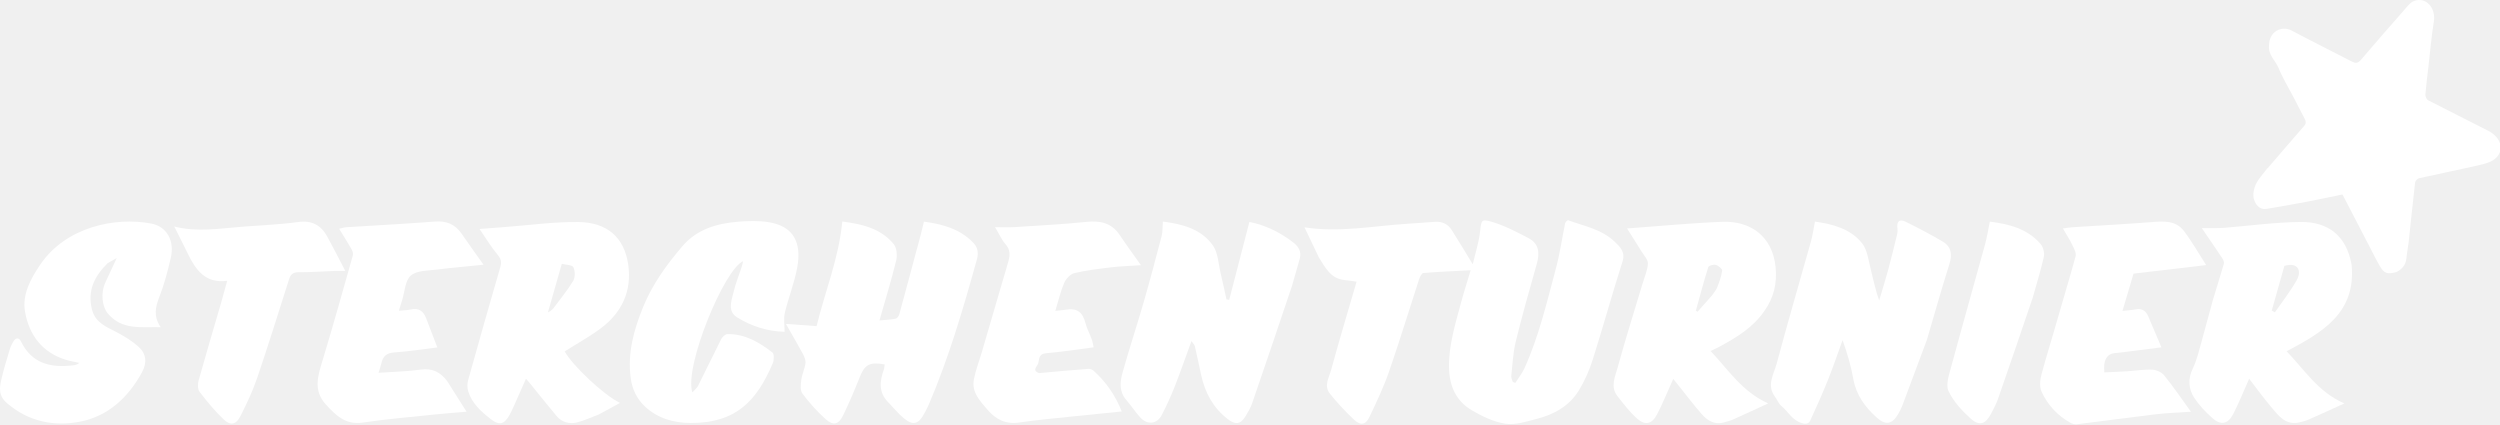
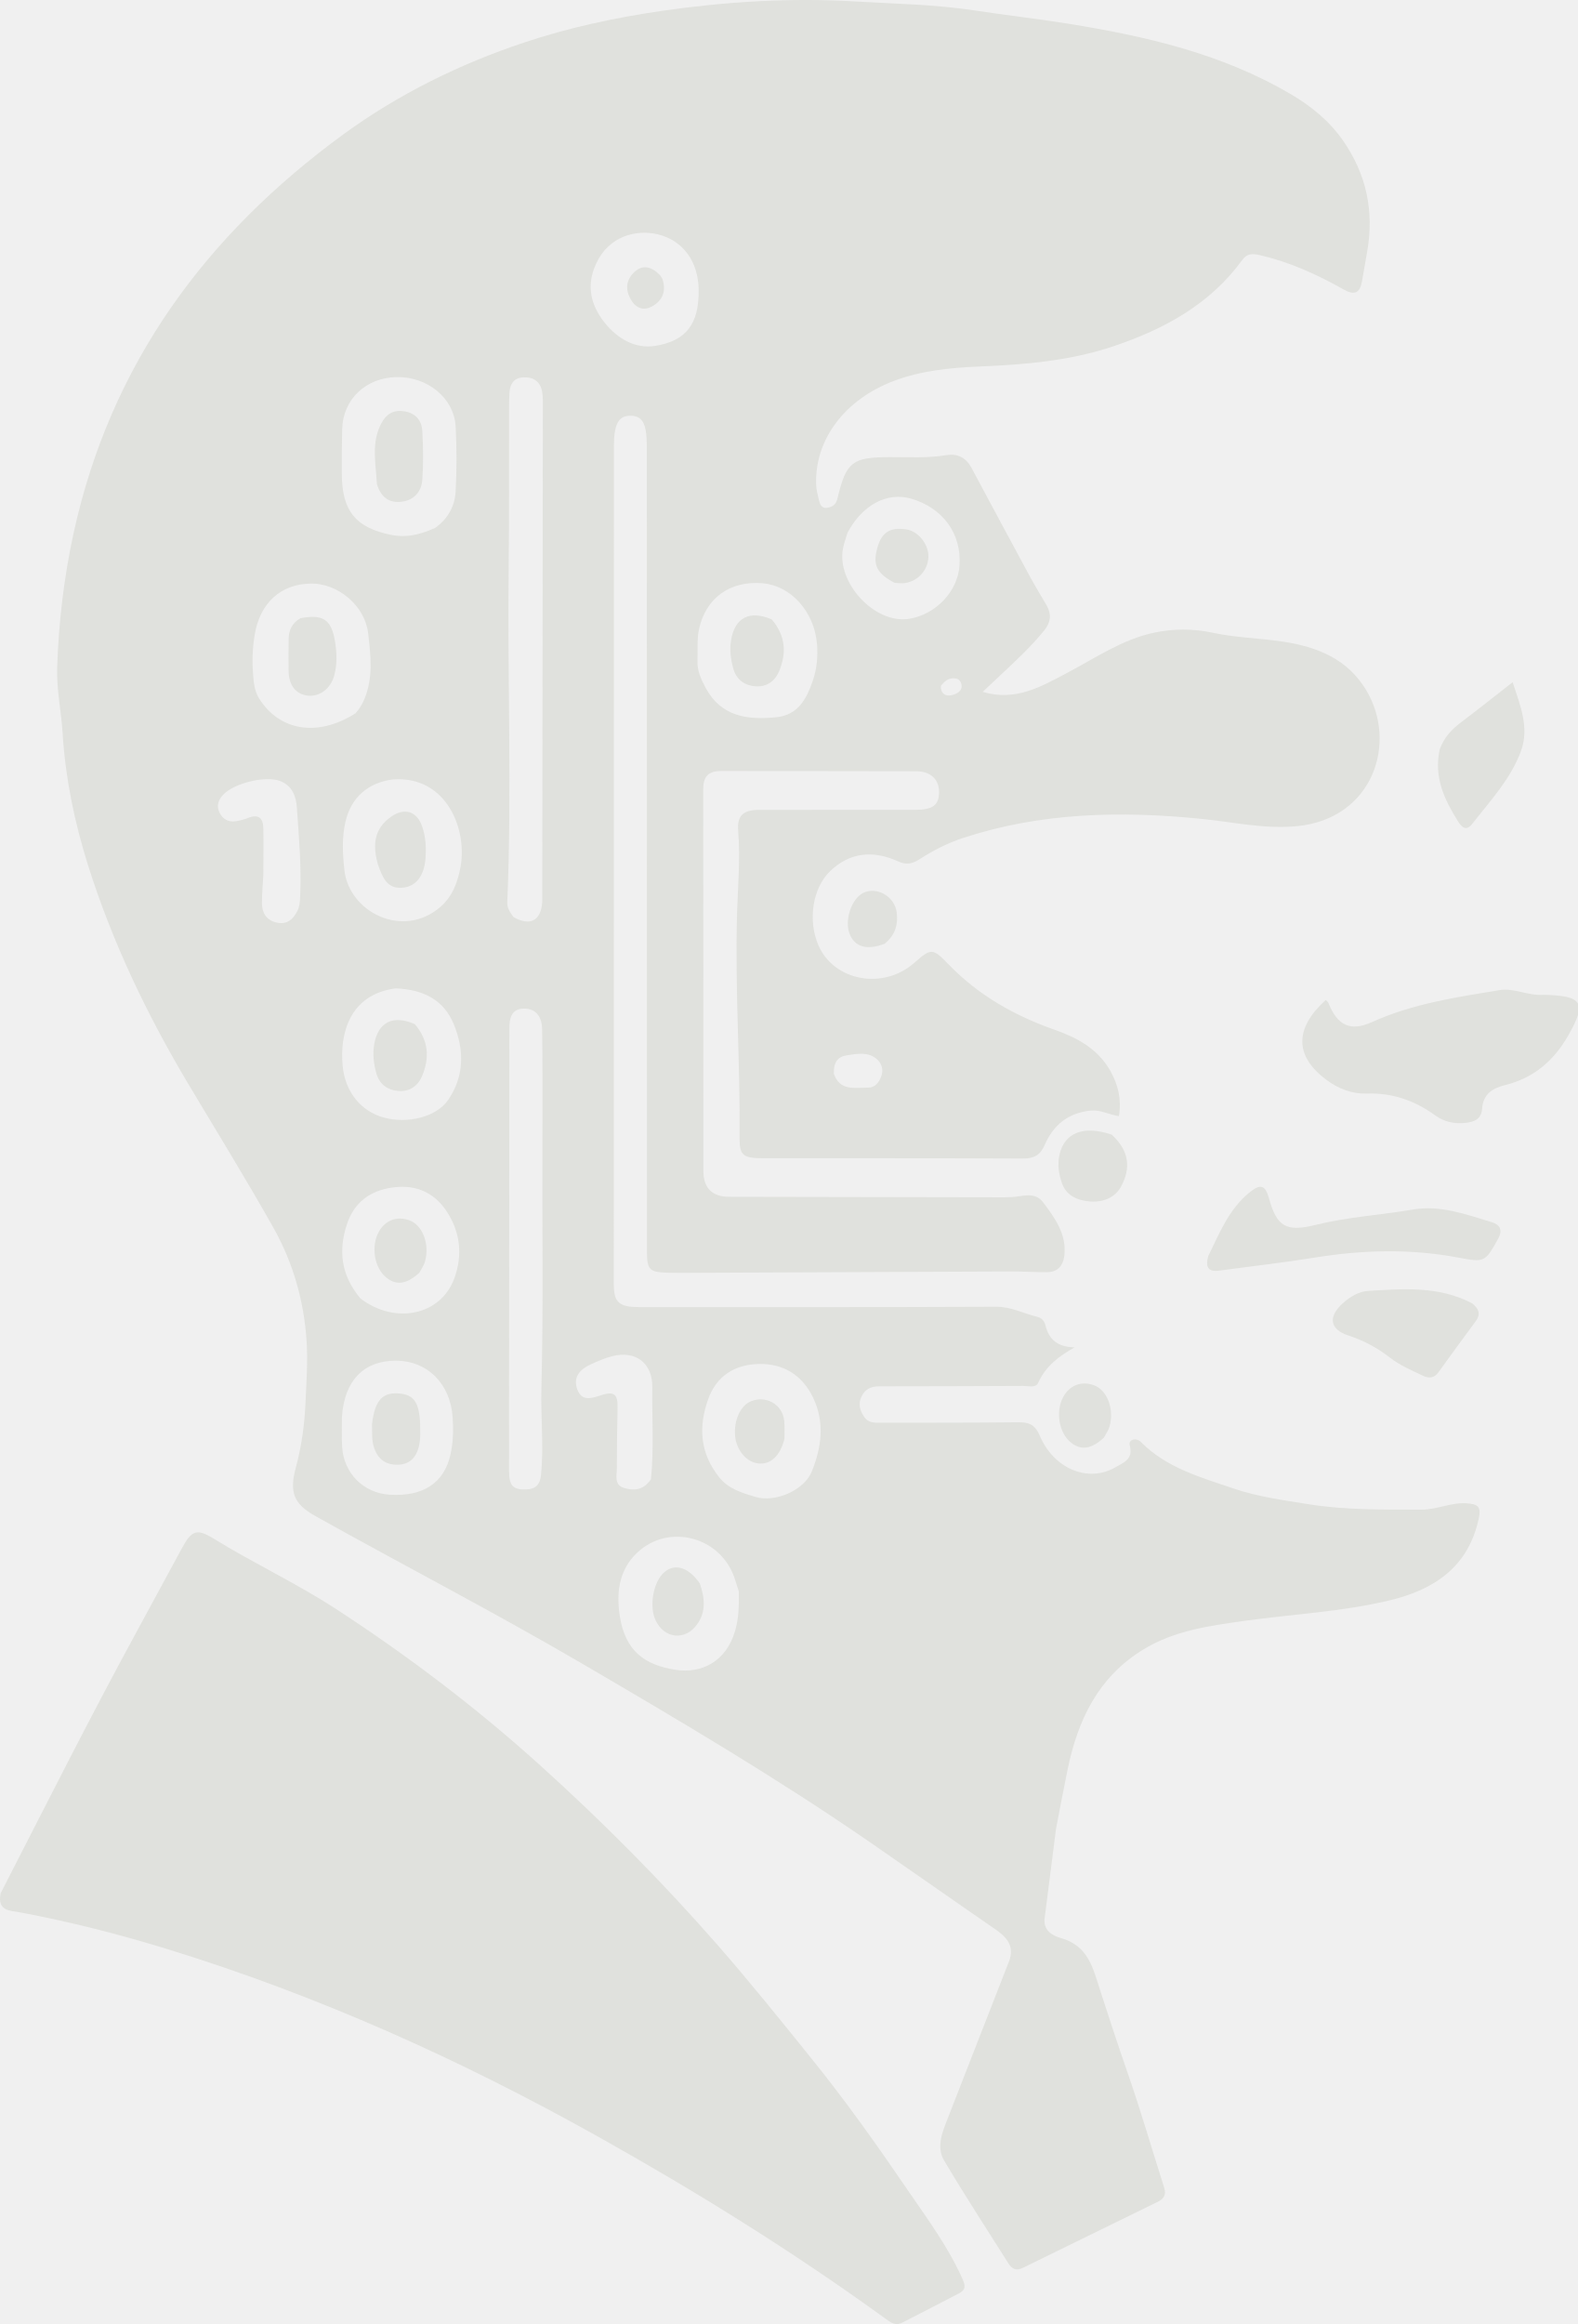
- <svg xmlns="http://www.w3.org/2000/svg" width="1515" height="257" version="1.1" enable-background="new 0 0 1920 1080" xml:space="preserve">
+ <svg xmlns="http://www.w3.org/2000/svg" width="546" height="804" xml:space="preserve" enable-background="new 0 0 1024 1024" version="1.1">
  <g>
-     <g id="svg_1">
-       <path fill="#ffffff" d="m1375.034,27.563c0.008,-8.647 7.785,-12.221 13.795,-9.012c12.005,6.408 24.198,12.395 36.26,18.679c2.251,1.172 3.757,1.265 5.637,-0.954c8.538,-10.072 17.227,-19.994 25.942,-29.886c1.909,-2.167 3.861,-4.899 6.283,-5.804c7.187,-2.683 13.282,4.253 11.96,12.44c-1.468,9.094 -2.24,18.322 -3.303,27.493c-0.647,5.576 -1.384,11.144 -1.816,16.74c-0.088,1.136 0.728,3.027 1.601,3.479c12.102,6.265 24.318,12.266 36.438,18.489c7.632,3.918 9.944,11.33 4.855,16.381c-2.259,2.242 -5.767,3.392 -8.888,4.117c-12.592,2.927 -25.263,5.45 -37.874,8.285c-0.945,0.212 -2.254,1.621 -2.371,2.616c-1.403,11.959 -2.587,23.948 -3.89,35.921c-0.361,3.314 -1.06,6.587 -1.364,9.905c-0.367,4.005 -2.436,6.509 -6.045,8.418c-5.665,1.461 -7.447,0.882 -10.098,-3.654c-2.18,-3.731 -4.082,-7.656 -6.085,-11.51c-5.369,-10.332 -10.726,-20.671 -16.527,-31.854c-7.041,1.437 -14.509,3.04 -22.005,4.468c-8.002,1.524 -16.02,2.958 -24.052,4.278c-4.153,0.682 -6.642,-2.59 -7.631,-5.957c-0.768,-2.616 -0.069,-6.348 1.157,-8.913c1.671,-3.498 4.462,-6.359 6.772,-9.493c0,0 0.258,-0.146 0.517,-0.414c7.458,-8.64 14.613,-17.059 21.893,-25.347c1.543,-1.757 1.224,-3.086 0.252,-4.878c-2.201,-4.059 -4.237,-8.224 -6.371,-12.327c-3.128,-6.014 -6.713,-11.802 -9.284,-18.087c-1.867,-4.566 -6.385,-7.833 -5.76,-13.617l-0,0z" id="svg_2" stroke="null" />
-       <path fill="#ffffff" d="m799.182,155.891c-2.95,-6.093 -5.688,-11.87 -8.645,-18.109c21.286,3.257 41.693,-0.88 62.213,-2.169c5.634,-0.354 11.262,-0.801 16.894,-1.188c4.328,-0.298 7.812,1.384 10.107,4.984c4.2,6.59 8.192,13.313 12.735,20.739c1.588,-6.791 3.665,-13.095 4.41,-19.553c0.832,-7.219 0.562,-8.134 7.611,-6.022c7.558,2.264 14.725,6.056 21.773,9.737c6.523,3.407 6.835,9.186 4.978,15.72c-4.422,15.561 -8.837,31.135 -12.681,46.844c-1.668,6.816 -1.986,13.971 -2.752,20.99c-0.126,1.155 0.604,2.403 0.939,3.609c0.502,0.19 1.003,0.379 1.505,0.569c1.885,-2.983 4.152,-5.793 5.594,-8.976c8.779,-19.378 13.544,-40.059 19.041,-60.475c2.408,-8.945 3.667,-18.198 5.566,-27.287c0.156,-0.744 1.474,-1.974 1.831,-1.842c9.733,3.61 20.299,5.412 28.21,13.027c3.536,3.404 6.589,6.26 4.659,12.271c-6.294,19.61 -11.732,39.494 -17.956,59.128c-2.063,6.509 -4.9,12.953 -8.463,18.765c-5.77,9.413 -15.067,14.515 -25.511,17.208c-6.2,1.598 -12.871,3.799 -18.92,2.916c-7.017,-1.025 -13.994,-4.429 -20.252,-8.067c-9.65,-5.61 -13.765,-14.656 -13.964,-25.959c-0.24,-13.71 3.855,-26.469 7.304,-39.404c1.655,-6.206 3.65,-12.322 5.819,-19.576c-9.816,0.515 -19.275,0.894 -28.7,1.68c-0.99,0.083 -2.123,2.451 -2.612,3.948c-6.079,18.609 -11.757,37.355 -18.174,55.846c-3.252,9.372 -7.571,18.4 -11.828,27.385c-2.336,4.931 -5.403,5.451 -9.563,1.518c-5.169,-4.887 -10.062,-10.143 -14.51,-15.693c-3.709,-4.628 -0.419,-9.727 0.823,-14.287c4.859,-17.845 10.216,-35.554 15.435,-53.477c-2.574,-0.349 -4.954,-0.738 -7.348,-0.983c-8.343,-0.853 -11.588,-7.467 -15.571,-13.816z" id="svg_3" />
-       <path fill="#ffffff" d="m561.857,247.259c-0.621,1.365 -1.23,2.333 -1.759,3.344c-3.355,6.401 -6.75,7.447 -12.191,3.02c-3.569,-2.904 -6.482,-6.607 -9.728,-9.914c-5.814,-5.925 -5.141,-12.663 -2.598,-19.691c0.36,-0.996 0.37,-2.118 0.541,-3.172c-9.18,-1.671 -12.141,0.121 -15.197,7.88c-3.041,7.72 -6.33,15.361 -9.917,22.841c-2.757,5.75 -6.012,6.632 -10.714,2.4c-5.158,-4.641 -9.868,-9.908 -14.026,-15.462c-1.427,-1.906 -1.048,-5.56 -0.685,-8.309c0.45,-3.405 2.086,-6.655 2.528,-10.06c0.235,-1.812 -0.652,-3.98 -1.575,-5.696c-3.192,-5.929 -6.622,-11.729 -10.278,-18.133c6.67,0.48 12.406,0.893 18.587,1.337c5.16,-21.181 13.513,-41.205 15.58,-63.413c11.635,1.551 23.174,3.964 31.19,13.726c1.868,2.274 2.21,6.921 1.449,10.036c-2.944,12.047 -6.617,23.915 -10.117,36.193c3.313,-0.315 6.593,-0.448 9.785,-1.046c0.894,-0.167 1.942,-1.59 2.226,-2.627c4.383,-15.999 8.658,-32.027 12.94,-48.053c0.668,-2.502 1.247,-5.028 2.017,-8.153c11.013,1.515 21.776,4.271 29.998,12.894c2.559,2.683 3.197,6.018 2.075,10.057c-8.271,29.788 -16.954,59.426 -29.139,87.911c-0.255,0.597 -0.628,1.144 -0.994,2.091z" id="svg_4" />
-       <path fill="#ffffff" d="m782.891,173.419c-8.019,23.919 -15.983,47.441 -24.08,70.917c-0.955,2.768 -2.48,5.38 -4.014,7.898c-3.043,4.995 -6.138,5.334 -10.779,1.743c-8.792,-6.803 -13.753,-15.865 -16.082,-26.548c-1.28,-5.869 -2.488,-11.754 -3.853,-17.602c-0.216,-0.926 -1.092,-1.698 -2.06,-3.127c-3.566,9.743 -6.707,18.824 -10.224,27.757c-2.276,5.78 -4.905,11.444 -7.732,16.979c-2.837,5.554 -8.685,6.278 -12.997,1.609c-3.074,-3.329 -5.535,-7.216 -8.522,-10.633c-4.458,-5.1 -3.856,-11.008 -2.288,-16.619c3.955,-14.146 8.603,-28.097 12.68,-42.211c3.879,-13.427 7.466,-26.941 10.988,-40.467c0.697,-2.678 0.512,-5.586 0.77,-8.852c11.287,1.475 22.884,4.227 30.145,14.214c3.394,4.669 3.528,11.743 5.002,17.761c1.235,5.039 2.271,10.126 3.396,15.192c0.551,0.094 1.102,0.187 1.653,0.281c4.065,-15.684 8.13,-31.368 12.239,-47.221c9.416,1.852 18.518,6.173 26.692,12.526c3.116,2.422 4.919,5.513 3.889,9.491c-1.436,5.544 -3.19,11.005 -4.824,16.913z" id="svg_5" />
-       <path fill="#ffffff" d="m1167.68,206.011c-5.038,13.565 -9.95,26.745 -14.921,39.903c-0.64,1.695 -1.496,3.326 -2.405,4.898c-3.668,6.352 -7.636,7.141 -13.209,2.1c-6.911,-6.25 -12.262,-13.473 -13.997,-23.081c-1.443,-7.99 -3.701,-15.833 -6.556,-23.706c-2.855,7.852 -5.513,15.783 -8.618,23.536c-3.373,8.423 -7.053,16.729 -10.86,24.966c-0.762,1.65 -1.937,2.684 -4.953,1.852c-6.102,-1.682 -8.463,-7.064 -12.692,-10.497c-1.661,-1.348 -2.443,-3.731 -3.793,-5.516c-5.348,-7.07 -0.675,-13.847 1.057,-20.346c6.596,-24.746 13.845,-49.316 20.748,-73.981c1.037,-3.707 1.53,-7.566 2.372,-11.854c10.706,1.542 21.426,4.256 28.503,13.051c3.404,4.23 3.984,10.845 5.462,16.48c1.572,5.993 2.694,12.104 4.965,18.257c1.795,-6.063 3.704,-12.096 5.356,-18.198c1.974,-7.294 3.755,-14.642 5.55,-21.984c0.263,-1.074 0.325,-2.268 0.169,-3.361c-0.592,-4.152 0.99,-6.112 4.958,-4.155c7.619,3.757 15.172,7.695 22.479,12.02c5.238,3.101 5.868,7.838 4.034,13.649c-4.769,15.111 -9.06,30.374 -13.649,45.968z" id="svg_6" />
-       <path fill="#ffffff" d="m1425.045,160.278c2.917,29.308 -17.678,41.143 -39.364,52.593c10.728,11.037 18.892,24.57 34.974,31.609c-7.588,3.446 -14.486,6.642 -21.446,9.697c-1.909,0.838 -3.971,1.405 -6.017,1.838c-8.304,1.758 -12.497,-4.226 -16.879,-9.402c-4.574,-5.402 -8.733,-11.156 -13.331,-17.09c-3.367,7.532 -6.174,14.633 -9.664,21.38c-3.229,6.242 -7.548,7.011 -12.787,2.3c-3.974,-3.573 -7.806,-7.548 -10.727,-11.986c-3.615,-5.491 -4.068,-11.477 -0.968,-17.906c2.5,-5.184 3.784,-10.979 5.379,-16.568c2.358,-8.265 4.412,-16.618 6.786,-24.878c2.116,-7.361 4.562,-14.627 6.667,-21.991c0.278,-0.971 -0.347,-2.438 -0.979,-3.393c-3.799,-5.743 -7.722,-11.404 -12.376,-18.222c3.473,0 5.104,0 7.581,0c2.499,-0.057 4.159,-0.048 5.807,-0.182c15.488,-1.255 30.965,-3.406 46.464,-3.568c16.694,-0.175 27.716,8.318 30.881,25.768m-40.704,0.83c-2.557,9.041 -5.113,18.082 -7.67,27.124c0.641,0.343 1.282,0.687 1.923,1.03c4.449,-6.461 9.363,-12.66 13.204,-19.465c3.153,-5.586 0.965,-11.087 -7.457,-8.689z" id="svg_7" />
-       <path fill="#ffffff" d="m1069.151,188.544c-7.011,10.131 -16.949,15.988 -27.123,21.537c-1.593,0.869 -3.273,1.577 -5.45,2.616c10.701,11.182 18.921,24.538 34.915,31.774c-7.425,3.418 -14.201,6.598 -21.036,9.645c-1.912,0.853 -3.975,1.404 -6.01,1.938c-5.653,1.483 -9.877,-1.328 -13.281,-5.193c-4.849,-5.505 -9.261,-11.396 -13.861,-17.12c-1.067,-1.328 -2.14,-2.651 -3.326,-4.12c-3.425,7.589 -6.279,14.712 -9.804,21.486c-3.08,5.919 -7.115,6.914 -12.069,2.573c-4.513,-3.954 -8.199,-8.908 -11.955,-13.654c-4.451,-5.623 -1.384,-11.724 0.116,-17.217c4.652,-17.031 10.01,-33.869 15.075,-50.787c1.221,-4.078 3.076,-8.143 3.278,-12.281c0.117,-2.392 -2.407,-4.964 -3.88,-7.372c-2.725,-4.454 -5.551,-8.846 -8.745,-13.914c20.06,-1.455 38.846,-3.314 57.676,-4.037c17.243,-0.662 30.452,8.888 32.322,27.334c0.995,9.82 -0.968,18.532 -6.841,26.793m-31.833,-9.338c1.114,-1.653 2.553,-3.176 3.271,-4.986c1.315,-3.314 2.567,-6.748 3.043,-10.241c0.139,-1.019 -2.276,-3.005 -3.832,-3.447c-1.358,-0.385 -4.3,0.421 -4.581,1.317c-2.747,8.743 -5.082,17.614 -7.534,26.45c0.341,0.205 0.682,0.409 1.023,0.614c2.725,-3.045 5.451,-6.091 8.61,-9.706z" id="svg_8" />
-       <path fill="#ffffff" d="m362.77,251.205c-4.576,1.685 -8.675,3.686 -13.003,4.768c-4.717,1.179 -9.265,-0.06 -12.517,-3.912c-5.49,-6.504 -10.755,-13.198 -16.122,-19.806c-0.602,-0.741 -1.252,-1.442 -2.391,-2.746c-2.578,5.843 -4.952,11.272 -7.371,16.682c-0.797,1.783 -1.629,3.559 -2.58,5.263c-3.181,5.699 -6.18,6.564 -11.29,2.59c-5.859,-4.557 -11.505,-9.528 -13.781,-16.97c-0.631,-2.064 -0.602,-4.626 -0.018,-6.72c6.378,-22.883 12.864,-45.736 19.5,-68.545c0.896,-3.08 0.416,-4.98 -1.685,-7.487c-3.829,-4.568 -6.922,-9.754 -10.926,-15.557c5.85,-0.448 10.341,-0.799 14.833,-1.134c15.034,-1.122 30.081,-3.26 45.101,-3.09c17.324,0.197 27.861,9.34 30.198,25.877c2.257,15.977 -3.877,29.032 -16.688,38.577c-6.895,5.138 -14.507,9.313 -21.824,13.942c4.392,8.24 23.541,26.457 33.517,31.218c-4.574,2.532 -8.575,4.747 -12.953,7.049m-27.593,-64.149c4.125,-5.578 8.615,-10.935 12.179,-16.85c1.279,-2.123 1.212,-6.037 0.078,-8.286c-0.738,-1.463 -4.511,-1.395 -6.988,-2.029c-1.627,5.701 -2.988,10.469 -4.348,15.237c-1.306,4.58 -2.612,9.16 -4.052,14.21c0.904,-0.502 1.216,-0.632 1.475,-0.83c0.395,-0.302 0.752,-0.651 1.656,-1.452z" id="svg_9" />
-       <path fill="#ffffff" d="m449.499,161.645c0.388,-1.287 0.587,-2.212 0.831,-3.351c-11.248,4.591 -35.806,63.631 -30.79,79.489c1.337,-1.482 2.769,-2.532 3.48,-3.945c4.736,-9.406 9.248,-18.925 14.029,-28.306c0.684,-1.343 2.412,-3.03 3.689,-3.057c10.632,-0.232 19.301,4.932 27.326,11.112c1.128,0.868 1.046,4.602 0.254,6.471c-9.658,22.773 -22.186,36.344 -49.752,36.265c-10.519,-0.03 -20.022,-2.843 -27.696,-9.949c-4.874,-4.513 -7.783,-10.483 -8.679,-17.369c-1.973,-15.154 1.904,-29.129 7.547,-42.968c5.644,-13.841 14.232,-25.665 23.825,-36.864c8.797,-10.271 20.798,-13.751 33.637,-14.801c5.954,-0.487 12.085,-0.684 17.964,0.169c16.188,2.351 20.553,12.891 18.024,27.205c-1.664,9.418 -5.347,18.462 -7.578,27.805c-0.841,3.521 -0.136,7.411 -0.136,11.527c-10.248,-0.271 -19.959,-3.284 -28.723,-8.719c-5.988,-3.714 -3.552,-9.828 -2.309,-15.033c1.241,-5.197 3.215,-10.219 5.057,-15.68z" id="svg_10" />
-       <path fill="#ffffff" d="m65.253,159.466c-8.134,7.964 -12.378,16.84 -9.497,28.174c2.024,7.965 8.737,10.41 15,13.716c4.615,2.435 9.212,5.214 13.087,8.661c4.787,4.259 5.361,9.668 2.312,15.355c-8.22,15.334 -20.595,26.803 -37.496,30.124c-15.644,3.074 -31.112,0.181 -44.271,-11.057c-5.656,-4.83 -4.675,-9.662 -3.423,-15.087c1.379,-5.972 3.217,-11.841 4.977,-17.719c0.493,-1.645 1.298,-3.231 2.172,-4.719c1.414,-2.406 3.431,-2.403 4.568,-0.061c6.51,13.407 17.868,16.117 31.274,14.569c1.301,-0.15 2.607,-0.253 4.148,-1.496c-2.656,-0.599 -5.36,-1.04 -7.961,-1.823c-14.521,-4.372 -22.508,-15.063 -24.973,-29.14c-1.836,-10.485 3.343,-19.928 9.223,-28.601c15.562,-22.955 45.566,-29.061 67.347,-24.87c9.342,1.798 14.185,10.457 11.746,20.829c-1.864,7.928 -3.903,15.898 -6.864,23.458c-2.409,6.15 -3.815,11.776 0.74,18.495c-11.969,-0.277 -23.272,1.912 -31.878,-8.135c-3.693,-4.311 -4.653,-12.675 -1.464,-19.319c2.08,-4.335 4.058,-8.72 6.734,-14.489c-2.588,1.46 -3.889,2.195 -5.502,3.134z" id="svg_11" />
-       <path fill="#ffffff" d="m1247.104,192.483c3.57,-12.661 7.395,-24.862 10.718,-37.199c0.525,-1.95 -0.954,-4.638 -1.973,-6.76c-1.525,-3.175 -3.465,-6.151 -5.723,-10.071c2.621,-0.341 4.278,-0.65 5.948,-0.758c15.9,-1.025 31.816,-1.844 47.699,-3.092c7.319,-0.575 14.679,-1.136 19.61,5.293c4.898,6.387 8.868,13.485 13.549,20.743c-15.505,1.824 -29.948,3.522 -44.009,5.176c-2.27,7.66 -4.366,14.73 -6.7,22.605c3.235,-0.371 5.648,-0.498 7.997,-0.951c3.713,-0.716 6.125,0.809 7.546,4.08c2.685,6.179 5.277,12.398 8.047,18.93c-10.289,1.297 -19.367,2.577 -28.479,3.534c-4.548,0.477 -6.922,4.363 -6.094,11.649c4.529,-0.213 9.126,-0.369 13.714,-0.662c5.107,-0.326 10.225,-1.216 15.299,-0.989c2.51,0.112 5.702,1.555 7.257,3.473c5.426,6.692 10.272,13.854 16.206,22.034c-8.409,0.585 -14.913,0.772 -21.347,1.537c-16.012,1.904 -31.989,4.101 -47.993,6.072c-1.195,0.147 -2.637,-0.318 -3.725,-0.926c-7.846,-4.385 -13.772,-10.819 -17.465,-18.849c-1.325,-2.883 -0.952,-7.084 -0.08,-10.342c3.063,-11.45 6.681,-22.752 9.998,-34.526z" id="svg_12" />
-       <path fill="#ffffff" d="m271.082,231.08c3.891,6.102 7.559,11.93 11.638,18.409c-6.945,0.602 -12.791,1.019 -18.617,1.633c-14.767,1.556 -29.587,2.778 -44.264,4.953c-10.329,1.531 -16.151,-4.201 -22.25,-10.81c-8.114,-8.793 -4.845,-17.841 -1.953,-27.387c6.354,-20.971 12.252,-42.081 18.208,-63.17c0.318,-1.126 -0.27,-2.743 -0.909,-3.862c-2.299,-4.025 -4.8,-7.935 -7.427,-12.218c1.814,-0.401 3.055,-0.849 4.319,-0.929c17.885,-1.139 35.789,-2.034 53.654,-3.427c6.994,-0.546 12.217,1.528 16.172,7.248c4.272,6.178 8.664,12.274 13.34,18.881c-10.064,1.033 -18.926,1.762 -27.734,2.911c-5.592,0.729 -12.469,0.456 -16.25,3.632c-3.519,2.957 -3.705,9.884 -5.349,15.065c-0.598,1.883 -1.17,3.775 -1.946,6.282c2.69,-0.26 5.014,-0.25 7.223,-0.747c4.794,-1.078 7.635,0.945 9.284,5.259c2.245,5.87 4.502,11.735 6.804,17.731c-9.147,1.115 -17.638,2.485 -26.183,3.056c-4.626,0.309 -6.775,2.314 -7.7,6.483c-0.391,1.762 -1.035,3.468 -1.76,5.841c8.811,-0.619 17.245,-0.771 25.537,-1.93c7.019,-0.982 11.959,1.434 16.163,7.095z" id="svg_13" />
-       <path fill="#ffffff" d="m629.641,226.109c10.328,-0.973 20.228,-1.85 30.139,-2.584c0.967,-0.072 2.215,0.496 2.968,1.172c7.643,6.864 13.262,15.121 17.037,24.646c-9.45,0.954 -18.574,1.832 -27.688,2.805c-11.516,1.229 -23.064,2.249 -34.52,3.903c-8.104,1.17 -14.068,-1.822 -19.093,-7.692c-4.589,-5.36 -9.828,-10.645 -8.305,-18.5c1.099,-5.67 3.244,-11.134 4.878,-16.703c4.013,-13.675 7.999,-27.358 11.998,-41.038c1.365,-4.667 2.792,-9.317 4.088,-14.003c0.991,-3.585 1.073,-6.861 -1.751,-10.055c-2.285,-2.585 -3.713,-5.927 -6.396,-10.386c4.673,0 8.144,0.19 11.587,-0.033c14.566,-0.946 29.158,-1.678 43.671,-3.168c8.445,-0.867 15.325,0.495 20.296,7.95c3.912,5.867 8.104,11.549 12.857,18.285c-7.164,0.494 -12.671,0.649 -18.117,1.303c-7.458,0.895 -14.967,1.765 -22.248,3.507c-2.43,0.582 -5.077,3.445 -6.138,5.906c-2.242,5.203 -3.503,10.828 -5.373,16.955c2.385,-0.258 4.294,-0.373 6.17,-0.684c6.992,-1.159 10.367,1.308 12.162,8.333c0.839,3.284 2.569,6.332 3.723,9.549c0.596,1.662 0.816,3.46 1.143,4.912c-10.191,1.307 -19.55,2.798 -28.968,3.588c-4.539,0.381 -3.888,3.953 -4.67,6.297c-0.535,1.603 -3.902,4.107 0.55,5.734z" id="svg_14" />
-       <path fill="#ffffff" d="m146.962,137.382c11.545,-0.91 22.693,-1.305 33.684,-2.83c8.378,-1.163 13.863,1.913 17.683,8.833c3.604,6.528 6.943,13.202 10.904,20.779c-2.998,0 -4.579,-0.052 -6.156,0.009c-7.418,0.285 -14.836,0.845 -22.251,0.801c-3.565,-0.021 -4.805,1.571 -5.753,4.555c-6.338,19.95 -12.566,39.94 -19.314,59.752c-2.673,7.849 -6.293,15.421 -10.027,22.846c-2.615,5.199 -5.998,6.004 -10.151,2.074c-5.377,-5.089 -10.147,-10.888 -14.658,-16.779c-1.196,-1.562 -1.143,-4.767 -0.546,-6.905c4.396,-15.763 9.089,-31.444 13.657,-47.159c1.24,-4.266 2.369,-8.564 3.65,-13.212c-13.249,1.834 -19.122,-6.641 -23.964,-16.616c-2.52,-5.191 -5.148,-10.33 -8.112,-16.263c14.01,3.579 27.44,1.169 41.355,0.117z" id="svg_15" />
-       <path fill="#ffffff" d="m1231.859,180.314c-7.034,20.76 -13.991,41.127 -21.078,61.448c-1.075,3.084 -2.657,6.008 -4.174,8.918c-3.31,6.35 -7.09,7.736 -12.394,2.963c-5.287,-4.758 -10.464,-10.385 -13.432,-16.693c-1.762,-3.745 0.293,-9.688 1.563,-14.391c6.694,-24.778 13.728,-49.465 20.534,-74.214c1.212,-4.406 1.908,-8.954 2.969,-14.04c11.227,1.452 22.608,4.057 30.822,13.644c1.581,1.845 2.415,5.4 1.885,7.787c-1.809,8.148 -4.381,16.127 -6.696,24.578z" id="svg_16" />
-     </g>
+     <path id="svg_1" d="m365.455,632.608c-1.343,10.641 -2.654,20.848 -3.96,31.056c-0.529,4.138 2.739,6.005 5.476,6.766c9.686,2.696 11.207,10.301 13.868,18.522c2.984,9.217 6.019,18.495 9.217,27.678c4.632,13.302 8.562,26.847 12.835,40.275c0.761,2.39 -0.171,3.81 -2.243,4.822c-15.564,7.603 -31.13,15.202 -46.673,22.845c-2.268,1.115 -3.772,0.427 -5.018,-1.554c-7.44,-11.834 -15.126,-23.522 -22.234,-35.551c-2.859,-4.838 -0.503,-10.079 1.356,-14.881c6.984,-18.044 14.105,-36.034 21.108,-54.071c1.923,-4.954 -0.528,-8.158 -4.494,-10.889c-14.541,-10.011 -28.971,-20.183 -43.503,-30.207c-32.253,-22.247 -65.961,-42.129 -99.767,-61.893c-30.356,-17.747 -61.58,-33.884 -92.261,-51.021c-7.574,-4.23 -9.075,-8.285 -6.807,-16.706c1.98,-7.351 3.05,-14.947 3.365,-22.52c0.295,-7.109 0.86,-14.2 0.378,-21.406c-0.939,-14.039 -4.731,-27.147 -11.534,-39.232c-9.388,-16.679 -19.454,-32.977 -29.268,-49.415c-14.353,-24.044 -26.419,-49.2 -34.832,-75.897c-4.664,-14.801 -7.839,-30.058 -8.799,-45.721c-0.466,-7.606 -2.141,-15.113 -1.877,-22.835c0.534,-15.637 2.352,-31.1 5.687,-46.375c12.752,-58.392 45.76,-103.198 93.35,-137.921c19.032,-13.887 40.173,-24.294 62.443,-31.733c15.439,-5.157 31.424,-8.62 47.733,-10.977c22.333,-3.227 44.701,-4.596 67.048,-3.259c13.703,0.82 27.515,1.011 41.217,3.105c10.769,1.645 21.645,2.858 32.415,4.589c26.766,4.303 53.055,10.334 76.785,24.239c7.058,4.136 13.395,9.194 18.201,16.058c8.219,11.739 10.907,24.573 8.446,38.592c-0.602,3.427 -1.195,6.856 -1.802,10.282c-0.709,3.996 -2.608,4.88 -6.262,2.816c-9.162,-5.174 -18.686,-9.523 -29.013,-11.907c-2.415,-0.558 -4.382,-0.75 -6.141,1.661c-11.185,15.336 -26.942,23.904 -44.487,29.816c-14.999,5.054 -30.534,6.375 -46.203,7.027c-10.147,0.422 -20.237,1.358 -29.875,4.994c-16.953,6.395 -27.451,20.298 -26.899,35.872c0.064,1.8 0.53,3.603 0.966,5.366c0.366,1.482 0.938,3.001 2.958,2.643c1.742,-0.309 2.947,-1.13 3.42,-3.1c3.105,-12.902 5.094,-14.377 18.247,-14.415c6.487,-0.019 12.984,0.395 19.456,-0.686c3.815,-0.637 6.807,0.828 8.708,4.385c6.728,12.59 13.483,25.166 20.282,37.718c1.81,3.341 3.84,6.562 5.72,9.867c1.755,3.087 1.477,5.833 -0.865,8.713c-4.542,5.587 -9.776,10.454 -15.011,15.34c-2.02,1.886 -4.03,3.783 -6.246,5.863c11.375,3.437 20.333,-1.877 29.155,-6.521c9.826,-5.173 19.06,-11.573 30.124,-13.943c6.718,-1.439 13.626,-1.412 20.308,0.018c7.986,1.709 16.126,1.858 24.163,3.054c12.154,1.809 22.542,6.051 29.007,16.881c10.929,18.309 2.194,44.305 -23.733,46.952c-11.263,1.15 -22.189,-1.371 -33.233,-2.486c-27.906,-2.818 -55.507,-2.254 -82.447,6.55c-5.382,1.759 -10.48,4.363 -15.241,7.429c-2.514,1.619 -4.584,1.986 -7.369,0.717c-8.519,-3.879 -16.686,-3.243 -23.575,3.43c-6.179,5.985 -7.672,17.25 -3.977,25.671c5.407,12.323 22.332,15.442 33.036,6.087c6.013,-5.255 6.413,-5.303 12.094,0.565c10.312,10.652 22.794,17.664 36.673,22.539c7.812,2.744 14.953,6.62 19.225,14.253c2.674,4.778 3.9,9.819 2.922,15.591c-3.338,-0.48 -6.293,-2.237 -9.67,-1.921c-7.761,0.728 -13.007,4.931 -15.977,11.855c-1.561,3.639 -3.783,4.755 -7.649,4.735c-29.998,-0.149 -59.997,-0.079 -89.995,-0.102c-6.61,-0.005 -8.019,-1.03 -7.966,-6.707c0.244,-25.997 -1.636,-51.968 -0.882,-77.968c0.275,-9.482 1.188,-18.939 0.396,-28.46c-0.459,-5.512 1.754,-7.39 7.419,-7.394c17.999,-0.01 35.998,-0.004 53.997,-0.012c5.761,-0.003 7.951,-1.577 8.1,-5.775c0.162,-4.568 -2.753,-7.551 -7.939,-7.57c-22.499,-0.084 -44.998,-0.025 -67.497,-0.075c-4.394,-0.01 -6.2,1.876 -6.191,6.38c0.09,43.998 0.036,87.996 0.064,131.994c0.004,5.959 3.102,8.915 8.902,8.924c30.977,0.049 61.955,0.119 92.932,0.177c1.666,0.003 3.337,0.024 4.998,-0.083c3.734,-0.24 7.887,-1.954 10.718,1.801c4.116,5.46 8.248,11.085 7.353,18.537c-0.399,3.319 -2.248,5.615 -5.86,5.646c-4.158,0.036 -8.319,-0.264 -12.478,-0.249c-35.493,0.13 -70.986,0.3 -106.48,0.453c-4.166,0.018 -8.335,0.089 -12.499,-0.021c-6.293,-0.167 -7.108,-1.041 -7.11,-7.416c-0.015,-47.164 -0.013,-94.329 -0.019,-141.493c-0.006,-45.665 -0.012,-91.329 -0.031,-136.994c-0.003,-8.005 -1.539,-10.676 -5.94,-10.558c-3.897,0.104 -5.456,2.976 -5.458,10.664c-0.024,96.662 -0.025,193.324 -0.014,289.987c0.001,6.136 1.901,7.724 8.842,7.722c41.165,-0.011 82.329,0.068 123.493,-0.13c5.259,-0.025 9.596,2.407 14.397,3.543c1.337,0.316 2.319,1.526 2.625,2.838c1.207,5.17 4.474,7.546 10.112,7.671c-5.46,3.025 -10.039,6.543 -12.61,12.229c-0.872,1.928 -3.278,1.103 -5.059,1.11c-16.665,0.065 -33.329,0.148 -49.994,0.142c-2.795,-0.001 -4.812,0.912 -6.071,3.466c-1.263,2.56 -0.618,4.805 0.844,7.039c1.433,2.191 3.614,2.094 5.788,2.09c15.832,-0.03 31.665,0.022 47.495,-0.167c3.729,-0.044 5.863,0.713 7.52,4.616c4.94,11.642 16.956,16.445 26.359,10.87c2.554,-1.514 6.118,-2.64 4.787,-7.452c-0.569,-2.057 2.195,-2.895 3.859,-1.213c8.92,9.012 20.789,12.246 32.172,16.129c8.222,2.804 16.951,3.963 25.591,5.359c13.091,2.115 26.184,1.898 39.33,1.924c5.402,0.011 10.305,-2.606 15.773,-2.181c3.657,0.284 4.951,1.073 4.083,5.142c-3.632,17.033 -15.603,24.808 -31.176,28.5c-16.38,3.883 -33.226,4.676 -49.843,7.002c-12.198,1.708 -24.398,3.336 -35.24,10.009c-15.525,9.555 -22.526,24.364 -26.042,41.403c-1.375,6.664 -2.646,13.348 -3.998,20.456m-187.736,-315.332c5.626,3.214 9.416,1.309 9.9,-4.99c0.064,-0.828 0.028,-1.665 0.03,-2.497c0.071,-56.123 0.143,-112.246 0.201,-168.37c0.002,-1.995 0.094,-4.034 -0.262,-5.977c-0.637,-3.473 -3.001,-5.053 -6.472,-4.883c-3.292,0.161 -4.628,2.235 -4.809,5.274c-0.089,1.495 -0.138,2.994 -0.141,4.492c-0.043,18.819 0.077,37.639 -0.142,56.456c-0.447,38.457 1.135,76.921 -0.478,115.371c-0.076,1.801 0.715,3.203 2.175,5.125m9.987,77.644c0.002,-2.666 0.011,-5.332 0.006,-7.998c-0.02,-10.33 0.059,-20.662 -0.119,-30.989c-0.067,-3.88 -1.927,-7.031 -6.232,-7.003c-4.43,0.029 -5.165,3.411 -5.073,7.071c0.029,1.165 -0.021,2.332 -0.022,3.499c-0.03,34.324 -0.059,68.648 -0.088,102.973c-0.013,15.496 -0.056,30.992 -0.02,46.487c0.012,5.15 1.478,6.502 6.031,6.313c3.277,-0.136 4.698,-1.762 5.021,-4.95c1.012,-9.987 -0.119,-19.981 0.137,-29.937c0.726,-28.158 0.222,-56.31 0.358,-85.464m-37.118,-212.292c4.352,-3.087 6.813,-7.476 7.083,-12.613c0.393,-7.464 0.399,-14.982 0.005,-22.447c-0.518,-9.826 -9.772,-17.331 -20.453,-17.116c-10.663,0.215 -18.533,7.688 -18.816,17.985c-0.141,5.154 -0.153,10.314 -0.126,15.47c0.067,12.854 4.691,18.608 17.109,21.152c5.048,1.034 9.893,-0.03 15.197,-2.431m-13.635,159.305c-16.19,2.1 -19.381,15.945 -18.395,26.678c0.843,9.177 6.359,15.823 14.201,17.999c8.225,2.282 18.255,-0.153 22.31,-6.064c5.63,-8.205 5.629,-17.22 1.982,-26.153c-3.459,-8.472 -10.463,-12.042 -20.099,-12.46m-13.997,-95.114c1.373,-1.463 2.356,-3.088 3.153,-4.996c3.106,-7.437 2.159,-15.193 1.3,-22.672c-1.12,-9.745 -10.597,-17.378 -19.768,-17.262c-10.523,0.133 -17.692,6.736 -19.511,17.723c-0.742,4.48 -0.921,8.975 -0.563,13.444c0.232,2.899 0.408,5.893 2.09,8.573c7.018,11.183 20.102,13.496 33.299,5.19m12.956,22.834c-8.562,1.1 -14.399,6.255 -16.338,14.522c-1.306,5.567 -1.012,11.087 -0.403,16.801c1.547,14.509 20.306,24.185 33.403,12.621c3.905,-3.448 5.529,-7.845 6.573,-12.557c3.078,-13.889 -4.661,-32.842 -23.236,-31.386m119.77,280.952c-0.504,-1.581 -0.98,-3.171 -1.516,-4.74c-4.861,-14.26 -22.796,-18.989 -33.682,-8.69c-6.399,6.054 -7.284,14.097 -5.955,22.199c1.937,11.802 8.55,16.701 19.432,18.331c8.458,1.267 17.236,-2.532 20.426,-13.52c1.253,-4.315 1.358,-8.437 1.294,-13.579m-14.307,-322.072c-0.173,3.486 1.274,6.556 2.835,9.46c5.376,10.006 14.602,11.153 24.546,10.119c7.515,-0.781 10.437,-6.517 12.536,-12.671c1.399,-4.102 1.803,-8.444 1.419,-12.82c-0.973,-11.064 -9.062,-20.04 -18.83,-20.851c-11.184,-0.928 -19.62,5.018 -22.001,15.924c-0.698,3.199 -0.38,6.619 -0.504,10.839m7.516,282.55c3.204,4.024 7.976,5.412 12.506,6.779c6.883,2.076 16.894,-2.331 19.503,-8.746c3.392,-8.339 4.599,-17.037 0.474,-25.596c-3.754,-7.79 -10.215,-11.822 -18.763,-11.645c-8.366,0.173 -14.747,4.188 -17.589,12.294c-3.236,9.229 -3.024,18.263 3.869,26.913m-130.568,-20.888c0.016,3.493 -0.142,6.997 0.082,10.476c0.587,9.08 7.469,15.879 16.42,16.429c11.677,0.717 18.861,-4.1 21.055,-13.853c0.965,-4.29 1.058,-8.6 0.764,-12.897c-0.804,-11.769 -8.855,-19.658 -19.747,-19.619c-10.983,0.039 -17.679,6.739 -18.575,19.463m6.441,-40.95c12.036,9.103 27.778,5.805 32.453,-6.989c2.971,-8.131 2.075,-16.11 -2.758,-23.348c-4.521,-6.77 -11.207,-9.261 -19.075,-8.024c-7.421,1.167 -12.83,5.137 -15.301,12.578c-3.048,9.181 -2.123,17.66 4.68,25.783m168.529,-264.964c-0.516,1.752 -1.157,3.479 -1.527,5.262c-2.478,11.948 10.954,26.417 22.753,24.555c9.35,-1.475 16.966,-9.535 17.539,-18.561c0.695,-10.941 -5.768,-19.821 -16.759,-23.024c-8.177,-2.383 -16.777,1.999 -22.007,11.768m-87.017,-93.014c-3.52,7.507 -1.845,14.396 3.07,20.485c4.365,5.408 10.484,9.003 17.344,7.913c11.033,-1.753 15.223,-7.888 15.091,-19.351c-0.113,-9.798 -5.402,-17.173 -14.223,-19.263c-7.181,-1.702 -16.869,0.453 -21.282,10.216m-115.157,211.56c-0.17,3.147 -0.465,6.294 -0.478,9.441c-0.014,3.505 1.493,6.126 5.154,6.917c3.517,0.759 5.639,-1.114 7.131,-4.063c0.779,-1.54 0.854,-3.172 0.936,-4.839c0.506,-10.303 -0.404,-20.556 -1.124,-30.81c-0.277,-3.945 -1.512,-7.522 -5.649,-9.222c-5.017,-2.061 -16.288,0.685 -19.992,4.83c-1.592,1.782 -2.223,3.753 -1.179,5.938c1.109,2.323 3.06,3.503 5.681,3.092c1.459,-0.229 2.925,-0.611 4.296,-1.157c3.483,-1.388 5.15,-0.016 5.224,3.452c0.109,5.146 0.017,10.296 0.001,16.421m134.149,208.916c1.069,-10.597 0.33,-21.224 0.463,-31.835c0.105,-8.34 -5.755,-12.793 -13.848,-10.734c-2.553,0.649 -5.02,1.731 -7.431,2.824c-3.679,1.668 -6.241,4.37 -4.692,8.624c1.578,4.331 4.917,3.148 8.306,2.038c4.474,-1.465 5.751,-0.264 5.65,4.334c-0.153,6.973 -0.27,13.949 -0.255,20.923c0.005,2.514 -1.002,5.796 2.449,6.833c3.245,0.975 6.635,1.003 9.358,-3.007m63.29,-140.286c2.082,6.066 7.192,4.804 11.745,4.817c2.582,0.007 3.841,-1.762 4.652,-3.882c0.874,-2.284 0.175,-4.49 -1.49,-5.954c-3.083,-2.711 -6.919,-1.856 -10.505,-1.333c-3.06,0.446 -4.558,2.511 -4.403,6.352m37.059,-134.235c-0.243,2.985 2.066,4.222 5.167,2.785c1.567,-0.726 2.374,-1.9 1.835,-3.596c-0.476,-1.496 -1.744,-1.879 -3.214,-1.719c-1.418,0.154 -2.46,0.935 -3.787,2.53z" fill="#e0e1dd" />
+     <path id="svg_2" d="m0.223,654.989c15.498,-30.19 30.55,-60.162 46.591,-89.621c5.399,-9.915 10.783,-19.837 16.148,-29.771c3.32,-6.148 5.146,-6.892 10.931,-3.325c13.877,8.555 28.681,15.447 42.378,24.361c25.025,16.288 48.711,34.268 70.853,54.275c21.633,19.547 42.161,40.207 61.355,62.158c11.111,12.707 21.675,25.872 32.278,39.013c11.755,14.569 22.585,29.789 33.091,45.199c6.913,10.141 14.381,20.071 19.381,31.504c1.195,2.733 0.393,3.692 -1.487,4.683c-6.48,3.416 -13.026,6.705 -19.531,10.075c-2.42,1.254 -4.126,-0.168 -5.884,-1.443c-31.851,-23.112 -65.223,-43.806 -99.553,-63.017c-47.516,-26.591 -96.92,-48.804 -149.015,-64.821c-16.699,-5.134 -33.619,-9.441 -50.815,-12.655c-3.252,-0.608 -8.034,-0.377 -6.721,-6.614z" fill="#e0e1dd" />
+     <path id="svg_3" d="m534.22,344.161c13.664,0.317 14.939,2.791 8.399,14.202c-4.991,8.707 -11.99,14.623 -21.747,17.018c-4.483,1.101 -7.625,3.19 -7.978,8.16c-0.253,3.561 -2.55,4.571 -5.689,4.918c-3.838,0.423 -7.408,-0.312 -10.451,-2.522c-7.116,-5.167 -14.816,-7.919 -23.754,-7.606c-5.058,0.177 -9.851,-1.665 -13.973,-4.736c-10.928,-8.141 -11.253,-17.688 -0.233,-27.659c0.321,0.361 0.773,0.669 0.941,1.09c3.102,7.764 7.565,9.959 15.069,6.563c14.07,-6.368 29.127,-8.588 44.129,-11.06c5.01,-0.825 9.771,2.023 15.287,1.633z" fill="#e0e1dd" />
+     <path id="svg_4" d="m418.106,434.574c3.952,-8.087 7.17,-16.187 14.136,-21.92c3.89,-3.201 5.604,-2.817 6.915,1.965c2.644,9.649 5.915,11.682 15.978,9.171c11.146,-2.781 22.605,-3.427 33.876,-5.35c9.449,-1.612 18.385,1.707 27.257,4.394c2.574,0.78 3.965,2.52 2.152,5.759c-4.537,8.104 -4.585,8.199 -13.88,6.457c-16.515,-3.097 -33.022,-2.661 -49.575,0.021c-10.975,1.778 -22.038,3.007 -33.057,4.514c-3.827,0.523 -4.819,-1.236 -3.802,-5.01z" fill="#e0e1dd" />
+     <path id="svg_5" d="m509.429,450.879c2.394,1.941 3.056,3.791 1.242,6.223c-4.378,5.869 -8.656,11.812 -12.964,17.733c-1.439,1.977 -3.23,2.087 -5.287,1.105c-3.906,-1.866 -7.94,-3.539 -11.373,-6.22c-4.381,-3.422 -9.127,-5.966 -14.444,-7.703c-6.45,-2.108 -7.072,-6.439 -2.011,-11.067c2.555,-2.336 5.677,-4.165 8.835,-4.349c12.086,-0.705 24.326,-1.819 36.002,4.279z" fill="#e0e1dd" />
+     <path id="svg_6" d="m498.219,259.264c1.553,-4.312 4.32,-7.078 7.585,-9.536c5.665,-4.265 11.208,-8.692 17.647,-13.71c2.812,8.411 5.801,15.902 2.891,23.812c-3.556,9.665 -10.624,17.207 -16.864,25.193c-2.093,2.679 -3.669,1.151 -4.977,-0.95c-4.654,-7.474 -8.379,-15.195 -6.281,-24.81z" fill="#e0e1dd" />
+     <path id="svg_8" d="m306.108,326.502c-6.161,2.349 -10.302,1.08 -12.078,-3.392c-1.848,-4.652 0.577,-12.096 4.615,-14.166c4.634,-2.376 10.902,1.094 11.653,6.593c0.572,4.191 -0.436,7.944 -4.19,10.966z" fill="#e0e1dd" />
+     <path id="svg_10" d="m130.435,167.485c-0.407,-7.305 -1.998,-14.282 1.465,-20.918c1.76,-3.373 4.305,-4.91 8.106,-4.264c3.858,0.656 5.941,3.204 6.138,6.82c0.308,5.63 0.402,11.312 -0.011,16.928c-0.309,4.201 -3.014,7.092 -7.369,7.549c-4.165,0.437 -6.971,-1.635 -8.329,-6.115z" fill="#e0e1dd" />
+     <path id="svg_13" d="m103.961,213.877c7.716,-1.486 10.643,0.444 11.894,7.591c0.72,4.114 0.908,8.261 -0.228,12.351c-1.235,4.449 -5.08,7.314 -9.106,6.845c-4.096,-0.477 -6.54,-3.508 -6.655,-8.477c-0.085,-3.655 -0.008,-7.313 0.017,-10.97c0.02,-3.008 0.997,-5.534 4.078,-7.34z" fill="#e0e1dd" />
+     <path id="svg_14" d="m130.833,299.218c-1.939,-6.782 -1.512,-12.464 4.545,-16.696c4.482,-3.132 8.784,-1.987 10.653,3.239c1.305,3.651 1.505,7.479 1.203,11.316c-0.47,5.963 -3.261,9.569 -7.846,10.018c-5.435,0.531 -6.963,-3.464 -8.554,-7.877z" fill="#e0e1dd" />
+     <path id="svg_15" d="m242.17,547.794c1.786,5.136 2.169,9.85 -0.936,14.173c-4.133,5.754 -11.363,4.982 -14.38,-1.448c-2.137,-4.554 -0.963,-12.392 2.396,-15.985c3.66,-3.917 8.75,-2.767 12.921,3.26z" fill="#e0e1dd" />
+     <path id="svg_16" d="m267.076,214.299c4.824,5.67 5.15,11.7 2.522,17.957c-1.483,3.532 -4.461,5.514 -8.297,5.171c-3.713,-0.333 -6.489,-2.303 -7.565,-6.206c-0.898,-3.26 -1.287,-6.552 -0.725,-9.87c1.304,-7.7 6.431,-10.374 14.065,-7.052z" fill="#e0e1dd" />
+     <path id="svg_17" d="m271.466,497.756c-1.473,5.975 -4.816,8.983 -9.07,8.526c-4.079,-0.438 -7.582,-4.612 -8.014,-9.546c-0.47,-5.373 1.86,-10.46 5.474,-11.95c5.219,-2.152 10.882,1.055 11.507,6.615c0.221,1.966 0.102,3.971 0.102,6.354z" fill="#e0e1dd" />
+     <path id="svg_18" d="m128.741,492.63c1.013,-8.432 3.761,-11.209 9.945,-10.488c5.315,0.62 6.912,4.035 6.731,14.396c-0.108,6.2 -2.644,9.862 -7.191,10.159c-4.308,0.282 -7.271,-1.498 -8.75,-5.753c-0.907,-2.61 -0.651,-5.233 -0.735,-8.314z" fill="#e0e1dd" />
+     <path id="svg_19" d="m145.121,440.306c-4.388,4.004 -7.891,4.461 -11.325,1.769c-4.264,-3.344 -5.53,-10.878 -2.685,-15.978c2.232,-4.002 6.367,-5.508 10.658,-3.883c4.498,1.704 6.974,8.175 5.314,14.188c-0.347,1.257 -1.135,2.391 -1.963,3.904z" fill="#e0e1dd" />
+     <path id="svg_20" d="m309.575,201.629c-6.103,-3.2 -7.512,-6.065 -6.092,-11.638c1.463,-5.745 4.307,-7.671 10.116,-6.851c4.162,0.587 7.858,5.223 7.683,9.637c-0.189,4.744 -4.057,8.713 -8.82,9.007c-0.821,0.051 -1.652,-0.048 -2.886,-0.154z" fill="#e0e1dd" />
+     <path id="svg_21" d="m228.371,95.161c0.487,0.722 0.81,1.131 0.95,1.594c1.221,4.053 -0.025,7.229 -3.689,9.256c-2.748,1.521 -5.314,0.696 -6.962,-1.793c-2.095,-3.165 -2.379,-6.677 0.361,-9.615c2.947,-3.16 6.143,-2.678 9.34,0.558z" fill="#e0e1dd" />
+     <path id="svg_23" d="m143.546,354.299c4.824,5.67 5.15,11.7 2.522,17.957c-1.483,3.532 -4.461,5.514 -8.297,5.171c-3.713,-0.333 -6.489,-2.303 -7.565,-6.206c-0.898,-3.26 -1.287,-6.552 -0.725,-9.87c1.304,-7.7 6.431,-10.374 14.065,-7.052z" fill="#e0e1dd" />
+     <path stroke="null" id="svg_24" d="m384.708,392.535c6.205,5.67 6.625,11.7 3.244,17.957c-1.908,3.532 -5.739,5.514 -10.674,5.171c-4.777,-0.333 -8.347,-2.303 -9.731,-6.206c-1.156,-3.26 -1.655,-6.552 -0.933,-9.87c1.677,-7.7 8.272,-10.374 18.093,-7.052z" fill="#e0e1dd" />
+     <path id="svg_25" d="m382.016,497.363c-4.388,4.004 -7.891,4.461 -11.325,1.769c-4.264,-3.344 -5.53,-10.878 -2.685,-15.978c2.232,-4.002 6.367,-5.508 10.658,-3.883c4.498,1.704 6.974,8.175 5.314,14.188c-0.347,1.257 -1.135,2.391 -1.963,3.904z" fill="#e0e1dd" />
  </g>
</svg>
